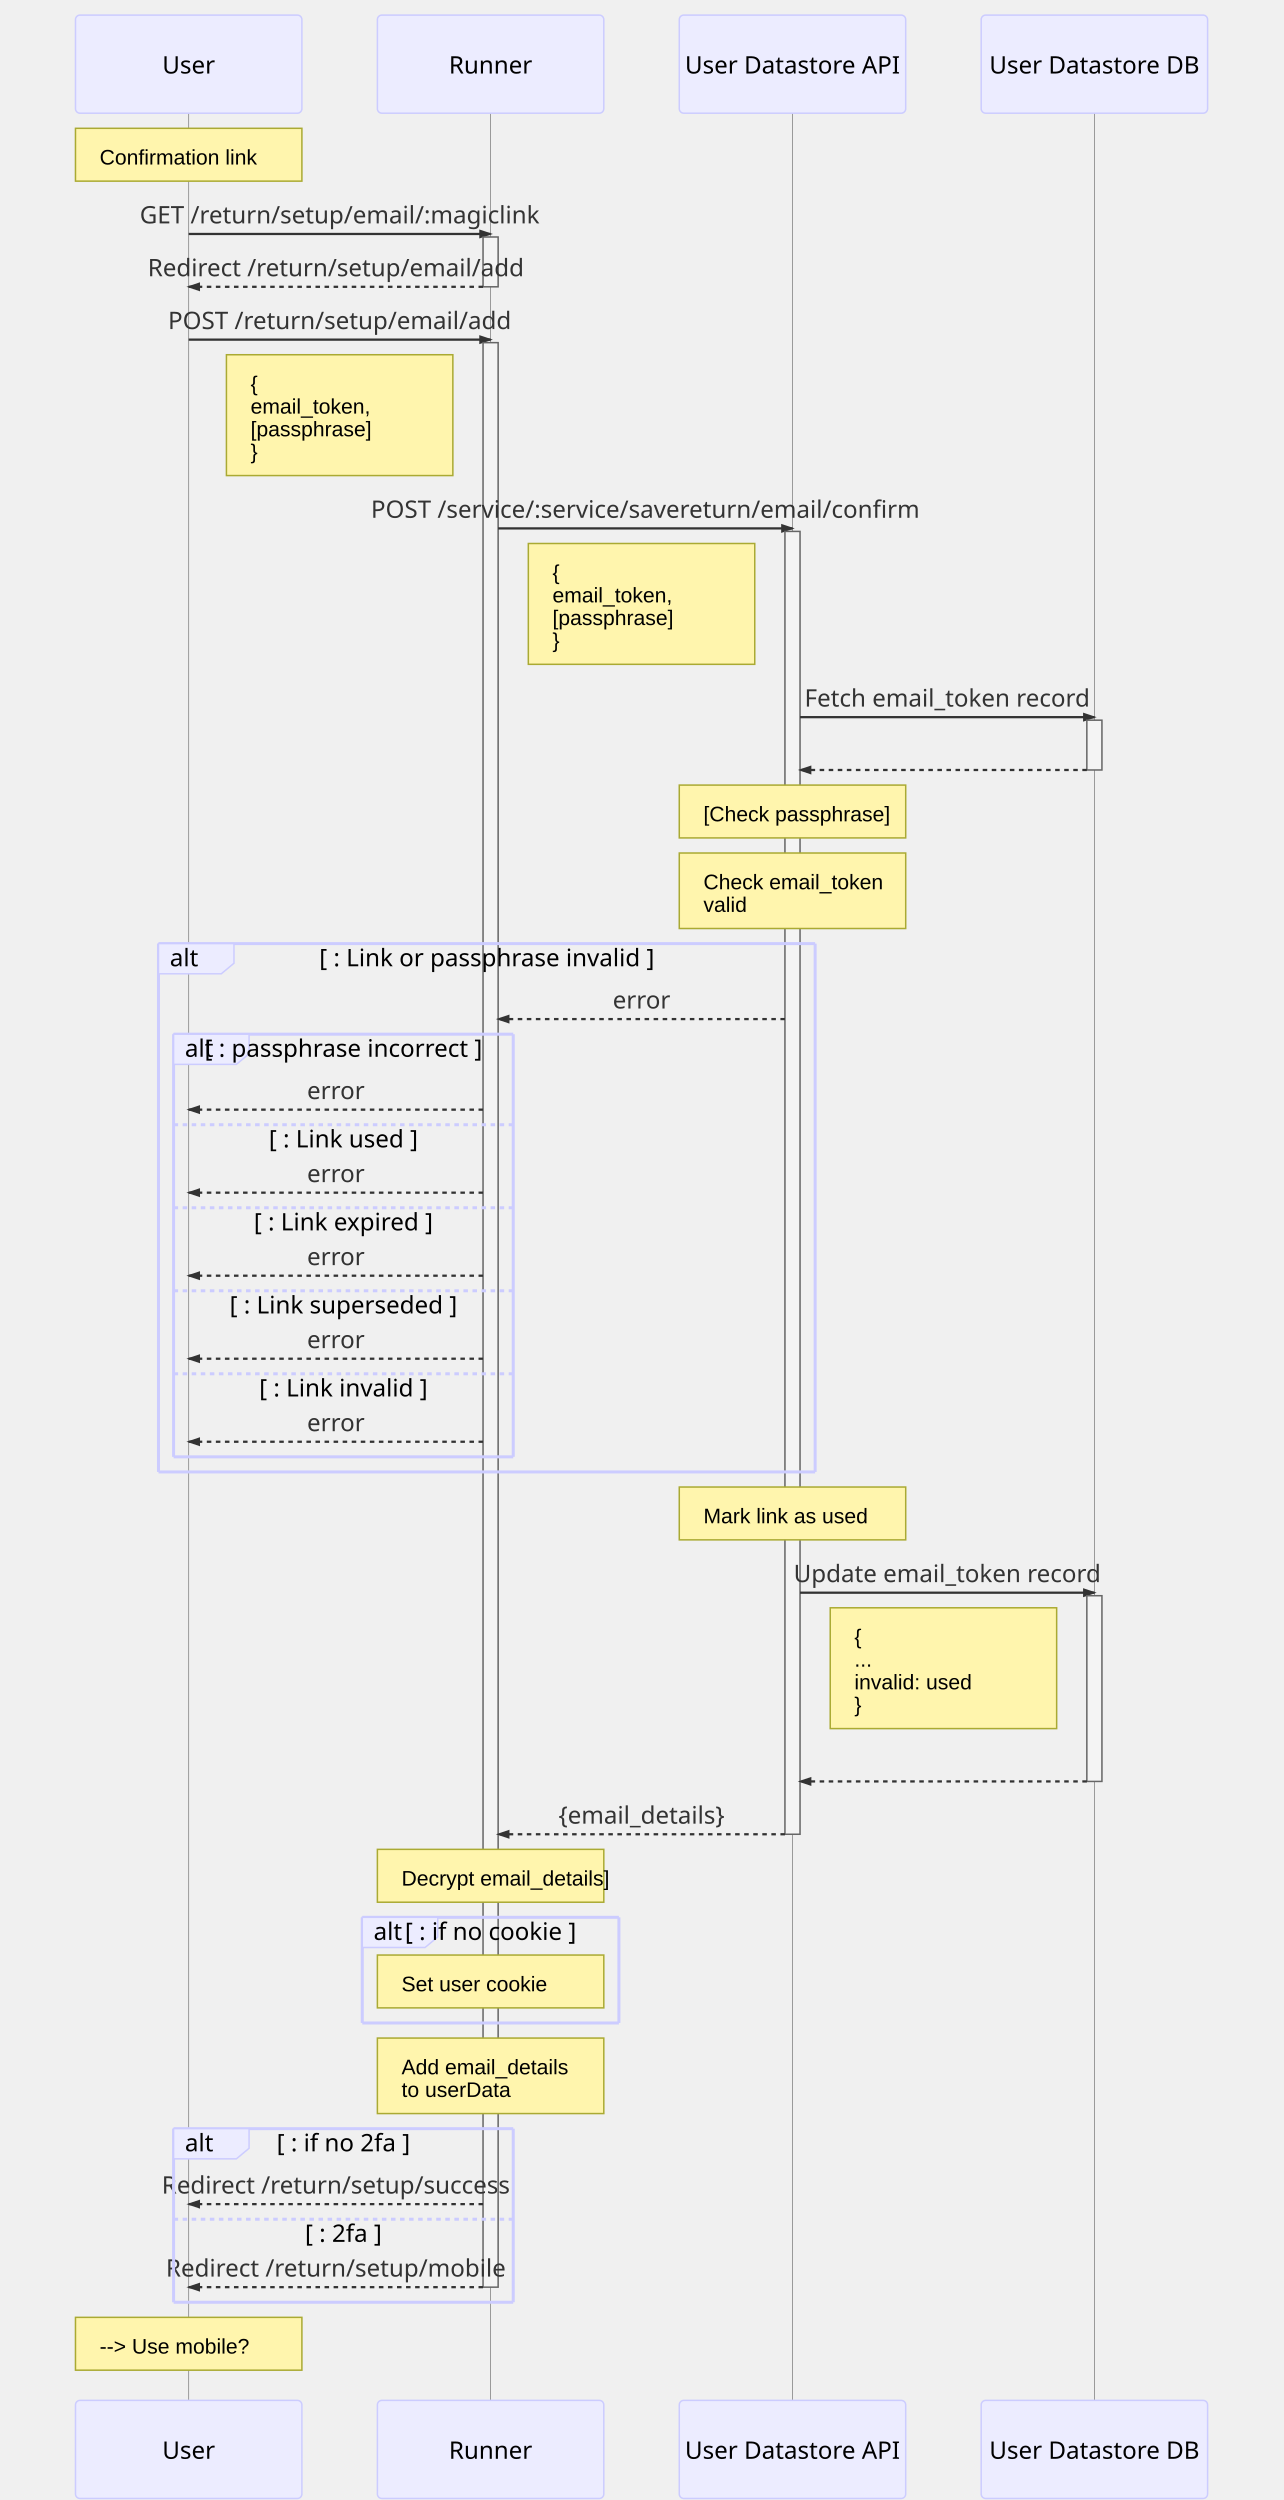
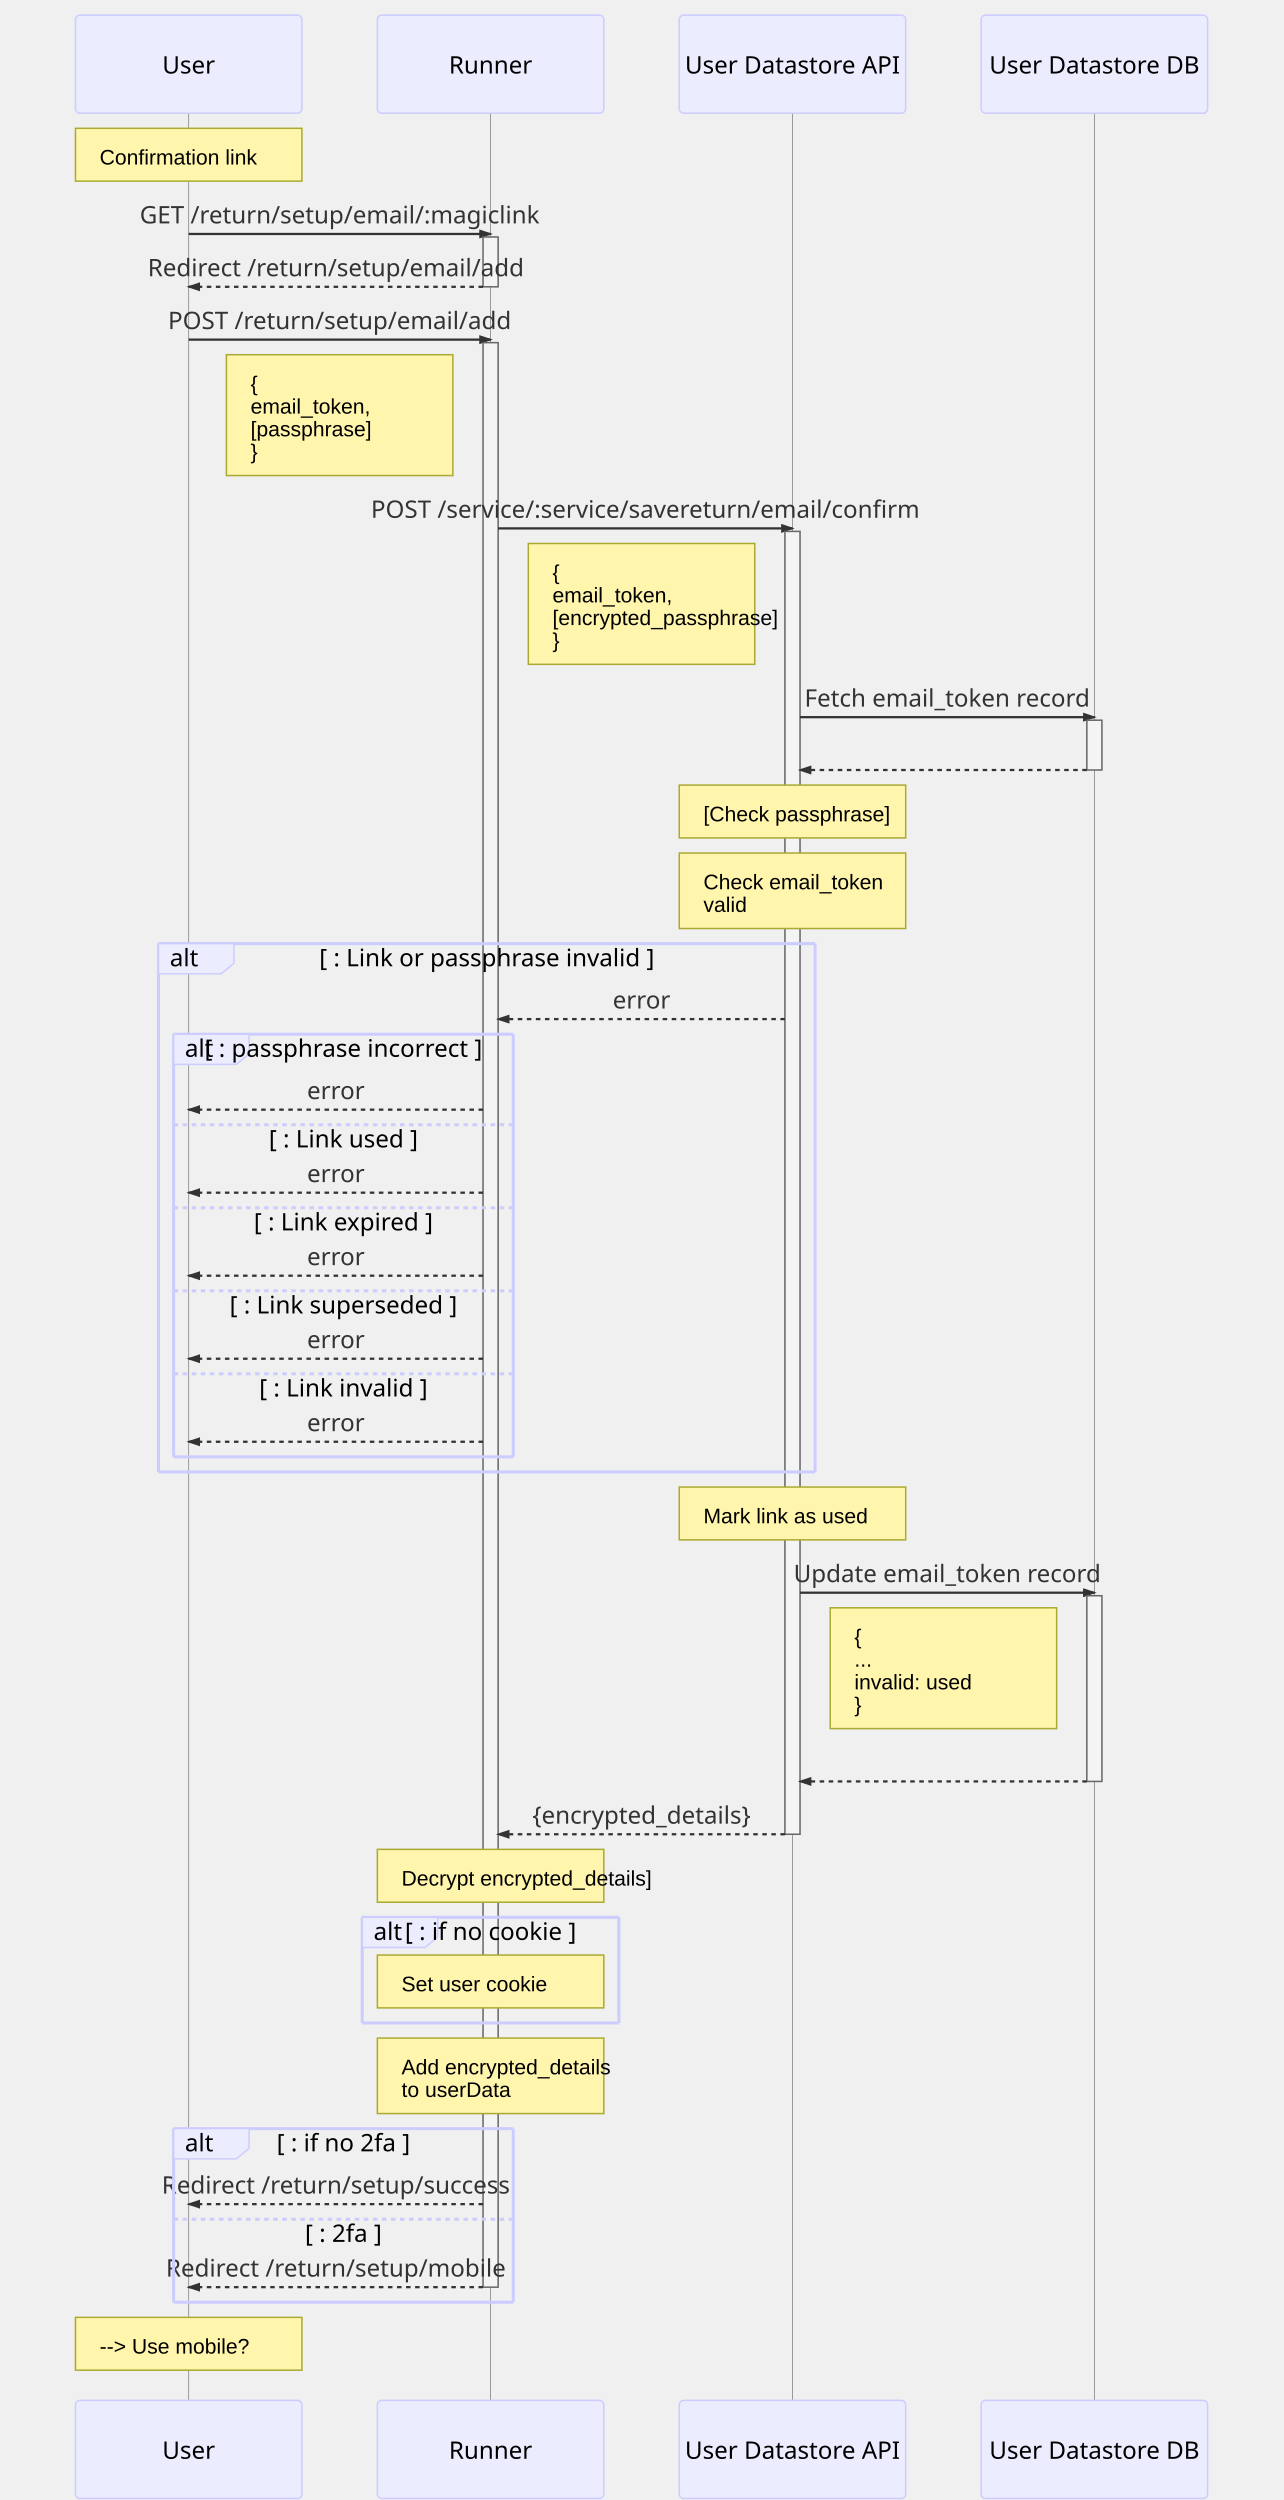
- <svg xmlns="http://www.w3.org/2000/svg" id="mermaid-1555601983694" width="100%" height="100%" style="max-width:850px;" viewBox="-50 -10 850 1656.172">
-   <style>#mermaid-1555601983694 .label{font-family:trebuchet ms,verdana,arial;color:#333}#mermaid-1555601983694 .node circle,#mermaid-1555601983694 .node ellipse,#mermaid-1555601983694 .node polygon,#mermaid-1555601983694 .node rect{fill:#ececff;stroke:#9370db;stroke-width:1px}#mermaid-1555601983694 .node.clickable{cursor:pointer}#mermaid-1555601983694 .arrowheadPath{fill:#333}#mermaid-1555601983694 .edgePath .path{stroke:#333;stroke-width:1.5px}#mermaid-1555601983694 .edgeLabel{background-color:#e8e8e8}#mermaid-1555601983694 .cluster rect{fill:#ffffde!important;stroke:#aa3!important;stroke-width:1px!important}#mermaid-1555601983694 .cluster text{fill:#333}#mermaid-1555601983694 div.mermaidTooltip{position:absolute;text-align:center;max-width:200px;padding:2px;font-family:trebuchet ms,verdana,arial;font-size:12px;background:#ffffde;border:1px solid #aa3;border-radius:2px;pointer-events:none;z-index:100}#mermaid-1555601983694 .actor{stroke:#ccf;fill:#ececff}#mermaid-1555601983694 text.actor{fill:#000;stroke:none}#mermaid-1555601983694 .actor-line{stroke:grey}#mermaid-1555601983694 .messageLine0{marker-end:"url(#arrowhead)"}#mermaid-1555601983694 .messageLine0,#mermaid-1555601983694 .messageLine1{stroke-width:1.5;stroke-dasharray:"2 2";stroke:#333}#mermaid-1555601983694 #arrowhead{fill:#333}#mermaid-1555601983694 #crosshead path{fill:#333!important;stroke:#333!important}#mermaid-1555601983694 .messageText{fill:#333;stroke:none}#mermaid-1555601983694 .labelBox{stroke:#ccf;fill:#ececff}#mermaid-1555601983694 .labelText,#mermaid-1555601983694 .loopText{fill:#000;stroke:none}#mermaid-1555601983694 .loopLine{stroke-width:2;stroke-dasharray:"2 2";marker-end:"url(#arrowhead)";stroke:#ccf}#mermaid-1555601983694 .note{stroke:#aa3;fill:#fff5ad}#mermaid-1555601983694 .noteText{fill:#000;stroke:none;font-family:trebuchet ms,verdana,arial;font-size:14px}#mermaid-1555601983694 .section{stroke:none;opacity:.2}#mermaid-1555601983694 .section0{fill:rgba(102,102,255,.49)}#mermaid-1555601983694 .section2{fill:#fff400}#mermaid-1555601983694 .section1,#mermaid-1555601983694 .section3{fill:#fff;opacity:.2}#mermaid-1555601983694 .sectionTitle0,#mermaid-1555601983694 .sectionTitle1,#mermaid-1555601983694 .sectionTitle2,#mermaid-1555601983694 .sectionTitle3{fill:#333}#mermaid-1555601983694 .sectionTitle{text-anchor:start;font-size:11px;text-height:14px}#mermaid-1555601983694 .grid .tick{stroke:#d3d3d3;opacity:.3;shape-rendering:crispEdges}#mermaid-1555601983694 .grid path{stroke-width:0}#mermaid-1555601983694 .today{fill:none;stroke:red;stroke-width:2px}#mermaid-1555601983694 .task{stroke-width:2}#mermaid-1555601983694 .taskText{text-anchor:middle;font-size:11px}#mermaid-1555601983694 .taskTextOutsideRight{fill:#000;text-anchor:start;font-size:11px}#mermaid-1555601983694 .taskTextOutsideLeft{fill:#000;text-anchor:end;font-size:11px}#mermaid-1555601983694 .taskText0,#mermaid-1555601983694 .taskText1,#mermaid-1555601983694 .taskText2,#mermaid-1555601983694 .taskText3{fill:#fff}#mermaid-1555601983694 .task0,#mermaid-1555601983694 .task1,#mermaid-1555601983694 .task2,#mermaid-1555601983694 .task3{fill:#8a90dd;stroke:#534fbc}#mermaid-1555601983694 .taskTextOutside0,#mermaid-1555601983694 .taskTextOutside1,#mermaid-1555601983694 .taskTextOutside2,#mermaid-1555601983694 .taskTextOutside3{fill:#000}#mermaid-1555601983694 .active0,#mermaid-1555601983694 .active1,#mermaid-1555601983694 .active2,#mermaid-1555601983694 .active3{fill:#bfc7ff;stroke:#534fbc}#mermaid-1555601983694 .activeText0,#mermaid-1555601983694 .activeText1,#mermaid-1555601983694 .activeText2,#mermaid-1555601983694 .activeText3{fill:#000!important}#mermaid-1555601983694 .done0,#mermaid-1555601983694 .done1,#mermaid-1555601983694 .done2,#mermaid-1555601983694 .done3{stroke:grey;fill:#d3d3d3;stroke-width:2}#mermaid-1555601983694 .doneText0,#mermaid-1555601983694 .doneText1,#mermaid-1555601983694 .doneText2,#mermaid-1555601983694 .doneText3{fill:#000!important}#mermaid-1555601983694 .crit0,#mermaid-1555601983694 .crit1,#mermaid-1555601983694 .crit2,#mermaid-1555601983694 .crit3{stroke:#f88;fill:red;stroke-width:2}#mermaid-1555601983694 .activeCrit0,#mermaid-1555601983694 .activeCrit1,#mermaid-1555601983694 .activeCrit2,#mermaid-1555601983694 .activeCrit3{stroke:#f88;fill:#bfc7ff;stroke-width:2}#mermaid-1555601983694 .doneCrit0,#mermaid-1555601983694 .doneCrit1,#mermaid-1555601983694 .doneCrit2,#mermaid-1555601983694 .doneCrit3{stroke:#f88;fill:#d3d3d3;stroke-width:2;cursor:pointer;shape-rendering:crispEdges}#mermaid-1555601983694 .activeCritText0,#mermaid-1555601983694 .activeCritText1,#mermaid-1555601983694 .activeCritText2,#mermaid-1555601983694 .activeCritText3,#mermaid-1555601983694 .doneCritText0,#mermaid-1555601983694 .doneCritText1,#mermaid-1555601983694 .doneCritText2,#mermaid-1555601983694 .doneCritText3{fill:#000!important}#mermaid-1555601983694 .titleText{text-anchor:middle;font-size:18px;fill:#000}#mermaid-1555601983694 g.classGroup text{fill:#9370db;stroke:none;font-family:trebuchet ms,verdana,arial;font-size:10px}#mermaid-1555601983694 g.classGroup rect{fill:#ececff;stroke:#9370db}#mermaid-1555601983694 g.classGroup line{stroke:#9370db;stroke-width:1}#mermaid-1555601983694 .classLabel .box{stroke:none;stroke-width:0;fill:#ececff;opacity:.5}#mermaid-1555601983694 .classLabel .label{fill:#9370db;font-size:10px}#mermaid-1555601983694 .relation{stroke:#9370db;stroke-width:1;fill:none}#mermaid-1555601983694 #compositionEnd,#mermaid-1555601983694 #compositionStart{fill:#9370db;stroke:#9370db;stroke-width:1}#mermaid-1555601983694 #aggregationEnd,#mermaid-1555601983694 #aggregationStart{fill:#ececff;stroke:#9370db;stroke-width:1}#mermaid-1555601983694 #dependencyEnd,#mermaid-1555601983694 #dependencyStart,#mermaid-1555601983694 #extensionEnd,#mermaid-1555601983694 #extensionStart{fill:#9370db;stroke:#9370db;stroke-width:1}#mermaid-1555601983694 .branch-label,#mermaid-1555601983694 .commit-id,#mermaid-1555601983694 .commit-msg{fill:#d3d3d3;color:#d3d3d3}</style>
-   <style>#mermaid-1555601983694 {
+ <svg xmlns="http://www.w3.org/2000/svg" id="mermaid-1557232619826" width="100%" height="100%" style="max-width:850px;" viewBox="-50 -10 850 1656.188">
+   <style>#mermaid-1557232619826 .label{font-family:trebuchet ms,verdana,arial;color:#333}#mermaid-1557232619826 .node circle,#mermaid-1557232619826 .node ellipse,#mermaid-1557232619826 .node polygon,#mermaid-1557232619826 .node rect{fill:#ececff;stroke:#9370db;stroke-width:1px}#mermaid-1557232619826 .node.clickable{cursor:pointer}#mermaid-1557232619826 .arrowheadPath{fill:#333}#mermaid-1557232619826 .edgePath .path{stroke:#333;stroke-width:1.5px}#mermaid-1557232619826 .edgeLabel{background-color:#e8e8e8}#mermaid-1557232619826 .cluster rect{fill:#ffffde!important;stroke:#aa3!important;stroke-width:1px!important}#mermaid-1557232619826 .cluster text{fill:#333}#mermaid-1557232619826 div.mermaidTooltip{position:absolute;text-align:center;max-width:200px;padding:2px;font-family:trebuchet ms,verdana,arial;font-size:12px;background:#ffffde;border:1px solid #aa3;border-radius:2px;pointer-events:none;z-index:100}#mermaid-1557232619826 .actor{stroke:#ccf;fill:#ececff}#mermaid-1557232619826 text.actor{fill:#000;stroke:none}#mermaid-1557232619826 .actor-line{stroke:grey}#mermaid-1557232619826 .messageLine0{marker-end:"url(#arrowhead)"}#mermaid-1557232619826 .messageLine0,#mermaid-1557232619826 .messageLine1{stroke-width:1.5;stroke-dasharray:"2 2";stroke:#333}#mermaid-1557232619826 #arrowhead{fill:#333}#mermaid-1557232619826 #crosshead path{fill:#333!important;stroke:#333!important}#mermaid-1557232619826 .messageText{fill:#333;stroke:none}#mermaid-1557232619826 .labelBox{stroke:#ccf;fill:#ececff}#mermaid-1557232619826 .labelText,#mermaid-1557232619826 .loopText{fill:#000;stroke:none}#mermaid-1557232619826 .loopLine{stroke-width:2;stroke-dasharray:"2 2";marker-end:"url(#arrowhead)";stroke:#ccf}#mermaid-1557232619826 .note{stroke:#aa3;fill:#fff5ad}#mermaid-1557232619826 .noteText{fill:#000;stroke:none;font-family:trebuchet ms,verdana,arial;font-size:14px}#mermaid-1557232619826 .section{stroke:none;opacity:.2}#mermaid-1557232619826 .section0{fill:rgba(102,102,255,.49)}#mermaid-1557232619826 .section2{fill:#fff400}#mermaid-1557232619826 .section1,#mermaid-1557232619826 .section3{fill:#fff;opacity:.2}#mermaid-1557232619826 .sectionTitle0,#mermaid-1557232619826 .sectionTitle1,#mermaid-1557232619826 .sectionTitle2,#mermaid-1557232619826 .sectionTitle3{fill:#333}#mermaid-1557232619826 .sectionTitle{text-anchor:start;font-size:11px;text-height:14px}#mermaid-1557232619826 .grid .tick{stroke:#d3d3d3;opacity:.3;shape-rendering:crispEdges}#mermaid-1557232619826 .grid path{stroke-width:0}#mermaid-1557232619826 .today{fill:none;stroke:red;stroke-width:2px}#mermaid-1557232619826 .task{stroke-width:2}#mermaid-1557232619826 .taskText{text-anchor:middle;font-size:11px}#mermaid-1557232619826 .taskTextOutsideRight{fill:#000;text-anchor:start;font-size:11px}#mermaid-1557232619826 .taskTextOutsideLeft{fill:#000;text-anchor:end;font-size:11px}#mermaid-1557232619826 .taskText0,#mermaid-1557232619826 .taskText1,#mermaid-1557232619826 .taskText2,#mermaid-1557232619826 .taskText3{fill:#fff}#mermaid-1557232619826 .task0,#mermaid-1557232619826 .task1,#mermaid-1557232619826 .task2,#mermaid-1557232619826 .task3{fill:#8a90dd;stroke:#534fbc}#mermaid-1557232619826 .taskTextOutside0,#mermaid-1557232619826 .taskTextOutside1,#mermaid-1557232619826 .taskTextOutside2,#mermaid-1557232619826 .taskTextOutside3{fill:#000}#mermaid-1557232619826 .active0,#mermaid-1557232619826 .active1,#mermaid-1557232619826 .active2,#mermaid-1557232619826 .active3{fill:#bfc7ff;stroke:#534fbc}#mermaid-1557232619826 .activeText0,#mermaid-1557232619826 .activeText1,#mermaid-1557232619826 .activeText2,#mermaid-1557232619826 .activeText3{fill:#000!important}#mermaid-1557232619826 .done0,#mermaid-1557232619826 .done1,#mermaid-1557232619826 .done2,#mermaid-1557232619826 .done3{stroke:grey;fill:#d3d3d3;stroke-width:2}#mermaid-1557232619826 .doneText0,#mermaid-1557232619826 .doneText1,#mermaid-1557232619826 .doneText2,#mermaid-1557232619826 .doneText3{fill:#000!important}#mermaid-1557232619826 .crit0,#mermaid-1557232619826 .crit1,#mermaid-1557232619826 .crit2,#mermaid-1557232619826 .crit3{stroke:#f88;fill:red;stroke-width:2}#mermaid-1557232619826 .activeCrit0,#mermaid-1557232619826 .activeCrit1,#mermaid-1557232619826 .activeCrit2,#mermaid-1557232619826 .activeCrit3{stroke:#f88;fill:#bfc7ff;stroke-width:2}#mermaid-1557232619826 .doneCrit0,#mermaid-1557232619826 .doneCrit1,#mermaid-1557232619826 .doneCrit2,#mermaid-1557232619826 .doneCrit3{stroke:#f88;fill:#d3d3d3;stroke-width:2;cursor:pointer;shape-rendering:crispEdges}#mermaid-1557232619826 .activeCritText0,#mermaid-1557232619826 .activeCritText1,#mermaid-1557232619826 .activeCritText2,#mermaid-1557232619826 .activeCritText3,#mermaid-1557232619826 .doneCritText0,#mermaid-1557232619826 .doneCritText1,#mermaid-1557232619826 .doneCritText2,#mermaid-1557232619826 .doneCritText3{fill:#000!important}#mermaid-1557232619826 .titleText{text-anchor:middle;font-size:18px;fill:#000}#mermaid-1557232619826 g.classGroup text{fill:#9370db;stroke:none;font-family:trebuchet ms,verdana,arial;font-size:10px}#mermaid-1557232619826 g.classGroup rect{fill:#ececff;stroke:#9370db}#mermaid-1557232619826 g.classGroup line{stroke:#9370db;stroke-width:1}#mermaid-1557232619826 .classLabel .box{stroke:none;stroke-width:0;fill:#ececff;opacity:.5}#mermaid-1557232619826 .classLabel .label{fill:#9370db;font-size:10px}#mermaid-1557232619826 .relation{stroke:#9370db;stroke-width:1;fill:none}#mermaid-1557232619826 #compositionEnd,#mermaid-1557232619826 #compositionStart{fill:#9370db;stroke:#9370db;stroke-width:1}#mermaid-1557232619826 #aggregationEnd,#mermaid-1557232619826 #aggregationStart{fill:#ececff;stroke:#9370db;stroke-width:1}#mermaid-1557232619826 #dependencyEnd,#mermaid-1557232619826 #dependencyStart,#mermaid-1557232619826 #extensionEnd,#mermaid-1557232619826 #extensionStart{fill:#9370db;stroke:#9370db;stroke-width:1}#mermaid-1557232619826 .branch-label,#mermaid-1557232619826 .commit-id,#mermaid-1557232619826 .commit-msg{fill:#d3d3d3;color:#d3d3d3}</style>
+   <style>#mermaid-1557232619826 {
    color: rgb(0, 0, 0);
    font: normal normal 400 normal 16px / normal nta;
  }</style>
  <defs>
    <style type="text/css">
  [object Promise]
  </style>
  </defs>
  <g />
  <g>
-     <line id="actor0" x1="75" y1="5" x2="75" y2="1645.172" class="actor-line" stroke-width="0.5px" stroke="#999" />
+     <line id="actor0" x1="75" y1="5" x2="75" y2="1645.188" class="actor-line" stroke-width="0.5px" stroke="#999" />
    <rect x="0" y="0" fill="#eaeaea" stroke="#666" width="150" height="65" rx="3" ry="3" class="actor" />
    <text x="75" y="32.5" dominant-baseline="central" alignment-baseline="central" class="actor" style="text-anchor: middle;">
      <tspan x="75" dy="0">User</tspan>
    </text>
  </g>
  <g>
-     <line id="actor1" x1="275" y1="5" x2="275" y2="1645.172" class="actor-line" stroke-width="0.5px" stroke="#999" />
+     <line id="actor1" x1="275" y1="5" x2="275" y2="1645.188" class="actor-line" stroke-width="0.5px" stroke="#999" />
    <rect x="200" y="0" fill="#eaeaea" stroke="#666" width="150" height="65" rx="3" ry="3" class="actor" />
    <text x="275" y="32.5" dominant-baseline="central" alignment-baseline="central" class="actor" style="text-anchor: middle;">
      <tspan x="275" dy="0">Runner</tspan>
    </text>
  </g>
  <g>
-     <line id="actor2" x1="475" y1="5" x2="475" y2="1645.172" class="actor-line" stroke-width="0.5px" stroke="#999" />
+     <line id="actor2" x1="475" y1="5" x2="475" y2="1645.188" class="actor-line" stroke-width="0.5px" stroke="#999" />
    <rect x="400" y="0" fill="#eaeaea" stroke="#666" width="150" height="65" rx="3" ry="3" class="actor" />
    <text x="475" y="32.5" dominant-baseline="central" alignment-baseline="central" class="actor" style="text-anchor: middle;">
      <tspan x="475" dy="0">User Datastore API</tspan>
    </text>
  </g>
  <g>
-     <line id="actor3" x1="675" y1="5" x2="675" y2="1645.172" class="actor-line" stroke-width="0.5px" stroke="#999" />
+     <line id="actor3" x1="675" y1="5" x2="675" y2="1645.188" class="actor-line" stroke-width="0.5px" stroke="#999" />
    <rect x="600" y="0" fill="#eaeaea" stroke="#666" width="150" height="65" rx="3" ry="3" class="actor" />
    <text x="675" y="32.5" dominant-baseline="central" alignment-baseline="central" class="actor" style="text-anchor: middle;">
      <tspan x="675" dy="0">User Datastore DB</tspan>
    </text>
  </g>
  <defs>
    <marker id="arrowhead" refX="5" refY="2" markerWidth="6" markerHeight="4" orient="auto">
      <path d="M 0,0 V 4 L6,2 Z" />
    </marker>
  </defs>
  <defs>
    <marker id="crosshead" markerWidth="15" markerHeight="8" orient="auto" refX="16" refY="4">
      <path fill="black" stroke="#000000" stroke-width="1px" d="M 9,2 V 6 L16,4 Z" style="stroke-dasharray: 0, 0;" />
      <path fill="none" stroke="#000000" stroke-width="1px" d="M 0,1 L 6,7 M 6,1 L 0,7" style="stroke-dasharray: 0, 0;" />
    </marker>
  </defs>
  <g>
    <rect x="0" y="75" fill="#EDF2AE" stroke="#666" width="150" height="35" rx="0" ry="0" class="note" />
    <text x="-4" y="99" fill="black" class="noteText">
      <tspan x="16" fill="black">Confirmation link</tspan>
    </text>
  </g>
  <g>
    <text x="175" y="138" class="messageText" style="text-anchor: middle;">GET /return/setup/email/:magiclink</text>
    <line x1="75" y1="145" x2="275" y2="145" class="messageLine0" stroke-width="2" stroke="black" marker-end="url(#arrowhead)" style="fill: none;" />
  </g>
  <g>
    <rect x="270" y="147" fill="#f4f4f4" stroke="#666" width="10" height="33" rx="0" ry="0" />
  </g>
  <g>
    <text x="172.5" y="173" class="messageText" style="text-anchor: middle;">Redirect /return/setup/email/add</text>
    <line x1="270" y1="180" x2="75" y2="180" class="messageLine1" stroke-width="2" stroke="black" marker-end="url(#arrowhead)" style="stroke-dasharray: 3, 3; fill: none;" />
  </g>
  <g>
    <text x="175" y="208" class="messageText" style="text-anchor: middle;">POST /return/setup/email/add</text>
    <line x1="75" y1="215" x2="275" y2="215" class="messageLine0" stroke-width="2" stroke="black" marker-end="url(#arrowhead)" style="fill: none;" />
  </g>
  <g>
-     <rect x="270" y="217" fill="#f4f4f4" stroke="#666" width="10" height="1288.172" rx="0" ry="0" />
+     <rect x="270" y="217" fill="#f4f4f4" stroke="#666" width="10" height="1288.188" rx="0" ry="0" />
  </g>
  <g>
    <rect x="100" y="225" fill="#EDF2AE" stroke="#666" width="150" height="80.047" rx="0" ry="0" class="note" />
    <text x="96" y="249" fill="black" class="noteText">
      <tspan x="116" fill="black">{</tspan>
    </text>
    <text x="96" y="264.016" fill="black" class="noteText">
      <tspan x="116" fill="black">email_token,</tspan>
    </text>
    <text x="96" y="279.031" fill="black" class="noteText">
      <tspan x="116" fill="black">[passphrase]</tspan>
    </text>
    <text x="96" y="294.031" fill="black" class="noteText">
      <tspan x="116" fill="black">}</tspan>
    </text>
  </g>
  <g>
    <text x="377.5" y="333.047" class="messageText" style="text-anchor: middle;">POST /service/:service/savereturn/email/confirm</text>
    <line x1="280" y1="340.047" x2="475" y2="340.047" class="messageLine0" stroke-width="2" stroke="black" marker-end="url(#arrowhead)" style="fill: none;" />
  </g>
  <g>
-     <rect x="470" y="342.047" fill="#f4f4f4" stroke="#666" width="10" height="863.094" rx="0" ry="0" />
-   </g>
-   <g>
-     <rect x="300" y="350.047" fill="#EDF2AE" stroke="#666" width="150" height="80.047" rx="0" ry="0" class="note" />
+     <rect x="470" y="342.047" fill="#f4f4f4" stroke="#666" width="10" height="863.109" rx="0" ry="0" />
+   </g>
+   <g>
+     <rect x="300" y="350.047" fill="#EDF2AE" stroke="#666" width="150" height="80.062" rx="0" ry="0" class="note" />
    <text x="296" y="374.047" fill="black" class="noteText">
      <tspan x="316" fill="black">{</tspan>
    </text>
    <text x="296" y="389.062" fill="black" class="noteText">
      <tspan x="316" fill="black">email_token,</tspan>
    </text>
    <text x="296" y="404.078" fill="black" class="noteText">
-       <tspan x="316" fill="black">[passphrase]</tspan>
-     </text>
-     <text x="296" y="419.078" fill="black" class="noteText">
+       <tspan x="316" fill="black">[encrypted_passphrase]</tspan>
+     </text>
+     <text x="296" y="419.094" fill="black" class="noteText">
      <tspan x="316" fill="black">}</tspan>
    </text>
  </g>
  <g>
-     <text x="577.5" y="458.094" class="messageText" style="text-anchor: middle;">Fetch email_token record</text>
-     <line x1="480" y1="465.094" x2="675" y2="465.094" class="messageLine0" stroke-width="2" stroke="black" marker-end="url(#arrowhead)" style="fill: none;" />
-   </g>
-   <g>
-     <rect x="670" y="467.094" fill="#f4f4f4" stroke="#666" width="10" height="33" rx="0" ry="0" />
-   </g>
-   <g>
-     <text x="575" y="493.094" class="messageText" style="text-anchor: middle;" />
-     <line x1="670" y1="500.094" x2="480" y2="500.094" class="messageLine1" stroke-width="2" stroke="black" marker-end="url(#arrowhead)" style="stroke-dasharray: 3, 3; fill: none;" />
-   </g>
-   <g>
-     <rect x="400" y="510.094" fill="#EDF2AE" stroke="#666" width="150" height="35" rx="0" ry="0" class="note" />
-     <text x="396" y="534.094" fill="black" class="noteText">
+     <text x="577.5" y="458.109" class="messageText" style="text-anchor: middle;">Fetch email_token record</text>
+     <line x1="480" y1="465.109" x2="675" y2="465.109" class="messageLine0" stroke-width="2" stroke="black" marker-end="url(#arrowhead)" style="fill: none;" />
+   </g>
+   <g>
+     <rect x="670" y="467.109" fill="#f4f4f4" stroke="#666" width="10" height="33" rx="0" ry="0" />
+   </g>
+   <g>
+     <text x="575" y="493.109" class="messageText" style="text-anchor: middle;" />
+     <line x1="670" y1="500.109" x2="480" y2="500.109" class="messageLine1" stroke-width="2" stroke="black" marker-end="url(#arrowhead)" style="stroke-dasharray: 3, 3; fill: none;" />
+   </g>
+   <g>
+     <rect x="400" y="510.109" fill="#EDF2AE" stroke="#666" width="150" height="35" rx="0" ry="0" class="note" />
+     <text x="396" y="534.109" fill="black" class="noteText">
      <tspan x="416" fill="black">[Check passphrase]</tspan>
    </text>
  </g>
  <g>
-     <rect x="400" y="555.094" fill="#EDF2AE" stroke="#666" width="150" height="50.016" rx="0" ry="0" class="note" />
-     <text x="396" y="579.094" fill="black" class="noteText">
+     <rect x="400" y="555.109" fill="#EDF2AE" stroke="#666" width="150" height="50.016" rx="0" ry="0" class="note" />
+     <text x="396" y="579.109" fill="black" class="noteText">
      <tspan x="416" fill="black">Check email_token </tspan>
    </text>
-     <text x="396" y="594.109" fill="black" class="noteText">
+     <text x="396" y="594.125" fill="black" class="noteText">
      <tspan x="416" fill="black">valid</tspan>
    </text>
  </g>
  <g>
-     <text x="375" y="658.109" class="messageText" style="text-anchor: middle;">error</text>
-     <line x1="470" y1="665.109" x2="280" y2="665.109" class="messageLine1" stroke-width="2" stroke="black" marker-end="url(#arrowhead)" style="stroke-dasharray: 3, 3; fill: none;" />
-   </g>
-   <g>
-     <text x="172.5" y="718.109" class="messageText" style="text-anchor: middle;">error</text>
-     <line x1="270" y1="725.109" x2="75" y2="725.109" class="messageLine1" stroke-width="2" stroke="black" marker-end="url(#arrowhead)" style="stroke-dasharray: 3, 3; fill: none;" />
-   </g>
-   <g>
-     <text x="172.5" y="773.109" class="messageText" style="text-anchor: middle;">error</text>
-     <line x1="270" y1="780.109" x2="75" y2="780.109" class="messageLine1" stroke-width="2" stroke="black" marker-end="url(#arrowhead)" style="stroke-dasharray: 3, 3; fill: none;" />
-   </g>
-   <g>
-     <text x="172.5" y="828.109" class="messageText" style="text-anchor: middle;">error</text>
-     <line x1="270" y1="835.109" x2="75" y2="835.109" class="messageLine1" stroke-width="2" stroke="black" marker-end="url(#arrowhead)" style="stroke-dasharray: 3, 3; fill: none;" />
-   </g>
-   <g>
-     <text x="172.5" y="883.109" class="messageText" style="text-anchor: middle;">error</text>
-     <line x1="270" y1="890.109" x2="75" y2="890.109" class="messageLine1" stroke-width="2" stroke="black" marker-end="url(#arrowhead)" style="stroke-dasharray: 3, 3; fill: none;" />
-   </g>
-   <g>
-     <text x="172.5" y="938.109" class="messageText" style="text-anchor: middle;">error</text>
-     <line x1="270" y1="945.109" x2="75" y2="945.109" class="messageLine1" stroke-width="2" stroke="black" marker-end="url(#arrowhead)" style="stroke-dasharray: 3, 3; fill: none;" />
-   </g>
-   <g>
-     <line x1="65" y1="675.109" x2="290" y2="675.109" class="loopLine" />
-     <line x1="290" y1="675.109" x2="290" y2="955.109" class="loopLine" />
-     <line x1="65" y1="955.109" x2="290" y2="955.109" class="loopLine" />
-     <line x1="65" y1="675.109" x2="65" y2="955.109" class="loopLine" />
-     <line x1="65" y1="735.109" x2="290" y2="735.109" class="loopLine" style="stroke-dasharray: 3, 3;" />
-     <line x1="65" y1="790.109" x2="290" y2="790.109" class="loopLine" style="stroke-dasharray: 3, 3;" />
-     <line x1="65" y1="845.109" x2="290" y2="845.109" class="loopLine" style="stroke-dasharray: 3, 3;" />
-     <line x1="65" y1="900.109" x2="290" y2="900.109" class="loopLine" style="stroke-dasharray: 3, 3;" />
-     <polygon points="65,675.109 115,675.109 115,688.109 106.6,695.109 65,695.109" class="labelBox" />
-     <text x="72.5" y="690.109" fill="black" class="labelText">
+     <text x="375" y="658.125" class="messageText" style="text-anchor: middle;">error</text>
+     <line x1="470" y1="665.125" x2="280" y2="665.125" class="messageLine1" stroke-width="2" stroke="black" marker-end="url(#arrowhead)" style="stroke-dasharray: 3, 3; fill: none;" />
+   </g>
+   <g>
+     <text x="172.5" y="718.125" class="messageText" style="text-anchor: middle;">error</text>
+     <line x1="270" y1="725.125" x2="75" y2="725.125" class="messageLine1" stroke-width="2" stroke="black" marker-end="url(#arrowhead)" style="stroke-dasharray: 3, 3; fill: none;" />
+   </g>
+   <g>
+     <text x="172.5" y="773.125" class="messageText" style="text-anchor: middle;">error</text>
+     <line x1="270" y1="780.125" x2="75" y2="780.125" class="messageLine1" stroke-width="2" stroke="black" marker-end="url(#arrowhead)" style="stroke-dasharray: 3, 3; fill: none;" />
+   </g>
+   <g>
+     <text x="172.5" y="828.125" class="messageText" style="text-anchor: middle;">error</text>
+     <line x1="270" y1="835.125" x2="75" y2="835.125" class="messageLine1" stroke-width="2" stroke="black" marker-end="url(#arrowhead)" style="stroke-dasharray: 3, 3; fill: none;" />
+   </g>
+   <g>
+     <text x="172.5" y="883.125" class="messageText" style="text-anchor: middle;">error</text>
+     <line x1="270" y1="890.125" x2="75" y2="890.125" class="messageLine1" stroke-width="2" stroke="black" marker-end="url(#arrowhead)" style="stroke-dasharray: 3, 3; fill: none;" />
+   </g>
+   <g>
+     <text x="172.5" y="938.125" class="messageText" style="text-anchor: middle;">error</text>
+     <line x1="270" y1="945.125" x2="75" y2="945.125" class="messageLine1" stroke-width="2" stroke="black" marker-end="url(#arrowhead)" style="stroke-dasharray: 3, 3; fill: none;" />
+   </g>
+   <g>
+     <line x1="65" y1="675.125" x2="290" y2="675.125" class="loopLine" />
+     <line x1="290" y1="675.125" x2="290" y2="955.125" class="loopLine" />
+     <line x1="65" y1="955.125" x2="290" y2="955.125" class="loopLine" />
+     <line x1="65" y1="675.125" x2="65" y2="955.125" class="loopLine" />
+     <line x1="65" y1="735.125" x2="290" y2="735.125" class="loopLine" style="stroke-dasharray: 3, 3;" />
+     <line x1="65" y1="790.125" x2="290" y2="790.125" class="loopLine" style="stroke-dasharray: 3, 3;" />
+     <line x1="65" y1="845.125" x2="290" y2="845.125" class="loopLine" style="stroke-dasharray: 3, 3;" />
+     <line x1="65" y1="900.125" x2="290" y2="900.125" class="loopLine" style="stroke-dasharray: 3, 3;" />
+     <polygon points="65,675.125 115,675.125 115,688.125 106.6,695.125 65,695.125" class="labelBox" />
+     <text x="72.5" y="690.125" fill="black" class="labelText">
      <tspan x="72.5" fill="black">alt</tspan>
    </text>
-     <text x="177.5" y="690.109" fill="black" class="loopText" style="text-anchor: middle;">
+     <text x="177.5" y="690.125" fill="black" class="loopText" style="text-anchor: middle;">
      <tspan x="177.5" fill="black">[ : passphrase incorrect ]</tspan>
    </text>
-     <text x="177.5" y="750.109" fill="black" class="loopText" style="text-anchor: middle;">
+     <text x="177.5" y="750.125" fill="black" class="loopText" style="text-anchor: middle;">
      <tspan x="177.5" fill="black">[ : Link used ]</tspan>
    </text>
-     <text x="177.5" y="805.109" fill="black" class="loopText" style="text-anchor: middle;">
+     <text x="177.5" y="805.125" fill="black" class="loopText" style="text-anchor: middle;">
      <tspan x="177.5" fill="black">[ : Link expired ]</tspan>
    </text>
-     <text x="177.5" y="860.109" fill="black" class="loopText" style="text-anchor: middle;">
+     <text x="177.5" y="860.125" fill="black" class="loopText" style="text-anchor: middle;">
      <tspan x="177.5" fill="black">[ : Link superseded ]</tspan>
    </text>
-     <text x="177.5" y="915.109" fill="black" class="loopText" style="text-anchor: middle;">
+     <text x="177.5" y="915.125" fill="black" class="loopText" style="text-anchor: middle;">
      <tspan x="177.5" fill="black">[ : Link invalid ]</tspan>
    </text>
  </g>
  <g>
-     <line x1="55" y1="615.109" x2="490" y2="615.109" class="loopLine" />
-     <line x1="490" y1="615.109" x2="490" y2="965.109" class="loopLine" />
-     <line x1="55" y1="965.109" x2="490" y2="965.109" class="loopLine" />
-     <line x1="55" y1="615.109" x2="55" y2="965.109" class="loopLine" />
-     <polygon points="55,615.109 105,615.109 105,628.109 96.6,635.109 55,635.109" class="labelBox" />
-     <text x="62.5" y="630.109" fill="black" class="labelText">
+     <line x1="55" y1="615.125" x2="490" y2="615.125" class="loopLine" />
+     <line x1="490" y1="615.125" x2="490" y2="965.125" class="loopLine" />
+     <line x1="55" y1="965.125" x2="490" y2="965.125" class="loopLine" />
+     <line x1="55" y1="615.125" x2="55" y2="965.125" class="loopLine" />
+     <polygon points="55,615.125 105,615.125 105,628.125 96.6,635.125 55,635.125" class="labelBox" />
+     <text x="62.5" y="630.125" fill="black" class="labelText">
      <tspan x="62.5" fill="black">alt</tspan>
    </text>
-     <text x="272.5" y="630.109" fill="black" class="loopText" style="text-anchor: middle;">
+     <text x="272.5" y="630.125" fill="black" class="loopText" style="text-anchor: middle;">
      <tspan x="272.5" fill="black">[ : Link or passphrase invalid ]</tspan>
    </text>
  </g>
  <g>
-     <rect x="400" y="975.109" fill="#EDF2AE" stroke="#666" width="150" height="35" rx="0" ry="0" class="note" />
-     <text x="396" y="999.109" fill="black" class="noteText">
+     <rect x="400" y="975.125" fill="#EDF2AE" stroke="#666" width="150" height="35" rx="0" ry="0" class="note" />
+     <text x="396" y="999.125" fill="black" class="noteText">
      <tspan x="416" fill="black">Mark link as used</tspan>
    </text>
  </g>
  <g>
-     <text x="577.5" y="1038.109" class="messageText" style="text-anchor: middle;">Update email_token record</text>
-     <line x1="480" y1="1045.109" x2="675" y2="1045.109" class="messageLine0" stroke-width="2" stroke="black" marker-end="url(#arrowhead)" style="fill: none;" />
-   </g>
-   <g>
-     <rect x="670" y="1047.109" fill="#f4f4f4" stroke="#666" width="10" height="123.031" rx="0" ry="0" />
-   </g>
-   <g>
-     <rect x="500" y="1055.109" fill="#EDF2AE" stroke="#666" width="150" height="80.031" rx="0" ry="0" class="note" />
-     <text x="496" y="1079.109" fill="black" class="noteText">
+     <text x="577.5" y="1038.125" class="messageText" style="text-anchor: middle;">Update email_token record</text>
+     <line x1="480" y1="1045.125" x2="675" y2="1045.125" class="messageLine0" stroke-width="2" stroke="black" marker-end="url(#arrowhead)" style="fill: none;" />
+   </g>
+   <g>
+     <rect x="670" y="1047.125" fill="#f4f4f4" stroke="#666" width="10" height="123.031" rx="0" ry="0" />
+   </g>
+   <g>
+     <rect x="500" y="1055.125" fill="#EDF2AE" stroke="#666" width="150" height="80.031" rx="0" ry="0" class="note" />
+     <text x="496" y="1079.125" fill="black" class="noteText">
      <tspan x="516" fill="black">{</tspan>
    </text>
-     <text x="496" y="1094.125" fill="black" class="noteText">
+     <text x="496" y="1094.141" fill="black" class="noteText">
      <tspan x="516" fill="black">...</tspan>
    </text>
-     <text x="496" y="1109.125" fill="black" class="noteText">
+     <text x="496" y="1109.141" fill="black" class="noteText">
      <tspan x="516" fill="black">invalid: used</tspan>
    </text>
-     <text x="496" y="1124.125" fill="black" class="noteText">
+     <text x="496" y="1124.141" fill="black" class="noteText">
      <tspan x="516" fill="black">}</tspan>
    </text>
  </g>
  <g>
-     <text x="575" y="1163.141" class="messageText" style="text-anchor: middle;" />
-     <line x1="670" y1="1170.141" x2="480" y2="1170.141" class="messageLine1" stroke-width="2" stroke="black" marker-end="url(#arrowhead)" style="stroke-dasharray: 3, 3; fill: none;" />
-   </g>
-   <g>
-     <text x="375" y="1198.141" class="messageText" style="text-anchor: middle;">{email_details}</text>
-     <line x1="470" y1="1205.141" x2="280" y2="1205.141" class="messageLine1" stroke-width="2" stroke="black" marker-end="url(#arrowhead)" style="stroke-dasharray: 3, 3; fill: none;" />
-   </g>
-   <g>
-     <rect x="200" y="1215.141" fill="#EDF2AE" stroke="#666" width="150" height="35.016" rx="0" ry="0" class="note" />
-     <text x="196" y="1239.141" fill="black" class="noteText">
-       <tspan x="216" fill="black">Decrypt email_details]</tspan>
-     </text>
-   </g>
-   <g>
-     <rect x="200" y="1285.156" fill="#EDF2AE" stroke="#666" width="150" height="35" rx="0" ry="0" class="note" />
-     <text x="196" y="1309.156" fill="black" class="noteText">
+     <text x="575" y="1163.156" class="messageText" style="text-anchor: middle;" />
+     <line x1="670" y1="1170.156" x2="480" y2="1170.156" class="messageLine1" stroke-width="2" stroke="black" marker-end="url(#arrowhead)" style="stroke-dasharray: 3, 3; fill: none;" />
+   </g>
+   <g>
+     <text x="375" y="1198.156" class="messageText" style="text-anchor: middle;">{encrypted_details}</text>
+     <line x1="470" y1="1205.156" x2="280" y2="1205.156" class="messageLine1" stroke-width="2" stroke="black" marker-end="url(#arrowhead)" style="stroke-dasharray: 3, 3; fill: none;" />
+   </g>
+   <g>
+     <rect x="200" y="1215.156" fill="#EDF2AE" stroke="#666" width="150" height="35.016" rx="0" ry="0" class="note" />
+     <text x="196" y="1239.156" fill="black" class="noteText">
+       <tspan x="216" fill="black">Decrypt encrypted_details]</tspan>
+     </text>
+   </g>
+   <g>
+     <rect x="200" y="1285.172" fill="#EDF2AE" stroke="#666" width="150" height="35" rx="0" ry="0" class="note" />
+     <text x="196" y="1309.172" fill="black" class="noteText">
      <tspan x="216" fill="black">Set user cookie</tspan>
    </text>
  </g>
  <g>
-     <line x1="190" y1="1260.156" x2="360" y2="1260.156" class="loopLine" />
-     <line x1="360" y1="1260.156" x2="360" y2="1330.156" class="loopLine" />
-     <line x1="190" y1="1330.156" x2="360" y2="1330.156" class="loopLine" />
-     <line x1="190" y1="1260.156" x2="190" y2="1330.156" class="loopLine" />
-     <polygon points="190,1260.156 240,1260.156 240,1273.156 231.6,1280.156 190,1280.156" class="labelBox" />
-     <text x="197.5" y="1275.156" fill="black" class="labelText">
+     <line x1="190" y1="1260.172" x2="360" y2="1260.172" class="loopLine" />
+     <line x1="360" y1="1260.172" x2="360" y2="1330.172" class="loopLine" />
+     <line x1="190" y1="1330.172" x2="360" y2="1330.172" class="loopLine" />
+     <line x1="190" y1="1260.172" x2="190" y2="1330.172" class="loopLine" />
+     <polygon points="190,1260.172 240,1260.172 240,1273.172 231.6,1280.172 190,1280.172" class="labelBox" />
+     <text x="197.5" y="1275.172" fill="black" class="labelText">
      <tspan x="197.5" fill="black">alt</tspan>
    </text>
-     <text x="275" y="1275.156" fill="black" class="loopText" style="text-anchor: middle;">
+     <text x="275" y="1275.172" fill="black" class="loopText" style="text-anchor: middle;">
      <tspan x="275" fill="black">[ : if no cookie ]</tspan>
    </text>
  </g>
  <g>
-     <rect x="200" y="1340.156" fill="#EDF2AE" stroke="#666" width="150" height="50.016" rx="0" ry="0" class="note" />
-     <text x="196" y="1364.156" fill="black" class="noteText">
-       <tspan x="216" fill="black">Add email_details</tspan>
-     </text>
-     <text x="196" y="1379.172" fill="black" class="noteText">
+     <rect x="200" y="1340.172" fill="#EDF2AE" stroke="#666" width="150" height="50.016" rx="0" ry="0" class="note" />
+     <text x="196" y="1364.172" fill="black" class="noteText">
+       <tspan x="216" fill="black">Add encrypted_details</tspan>
+     </text>
+     <text x="196" y="1379.188" fill="black" class="noteText">
      <tspan x="216" fill="black">to userData</tspan>
    </text>
  </g>
  <g>
-     <text x="172.5" y="1443.172" class="messageText" style="text-anchor: middle;">Redirect /return/setup/success</text>
-     <line x1="270" y1="1450.172" x2="75" y2="1450.172" class="messageLine1" stroke-width="2" stroke="black" marker-end="url(#arrowhead)" style="stroke-dasharray: 3, 3; fill: none;" />
-   </g>
-   <g>
-     <text x="172.5" y="1498.172" class="messageText" style="text-anchor: middle;">Redirect /return/setup/mobile</text>
-     <line x1="270" y1="1505.172" x2="75" y2="1505.172" class="messageLine1" stroke-width="2" stroke="black" marker-end="url(#arrowhead)" style="stroke-dasharray: 3, 3; fill: none;" />
-   </g>
-   <g>
-     <line x1="65" y1="1400.172" x2="290" y2="1400.172" class="loopLine" />
-     <line x1="290" y1="1400.172" x2="290" y2="1515.172" class="loopLine" />
-     <line x1="65" y1="1515.172" x2="290" y2="1515.172" class="loopLine" />
-     <line x1="65" y1="1400.172" x2="65" y2="1515.172" class="loopLine" />
-     <line x1="65" y1="1460.172" x2="290" y2="1460.172" class="loopLine" style="stroke-dasharray: 3, 3;" />
-     <polygon points="65,1400.172 115,1400.172 115,1413.172 106.6,1420.172 65,1420.172" class="labelBox" />
-     <text x="72.5" y="1415.172" fill="black" class="labelText">
+     <text x="172.5" y="1443.188" class="messageText" style="text-anchor: middle;">Redirect /return/setup/success</text>
+     <line x1="270" y1="1450.188" x2="75" y2="1450.188" class="messageLine1" stroke-width="2" stroke="black" marker-end="url(#arrowhead)" style="stroke-dasharray: 3, 3; fill: none;" />
+   </g>
+   <g>
+     <text x="172.5" y="1498.188" class="messageText" style="text-anchor: middle;">Redirect /return/setup/mobile</text>
+     <line x1="270" y1="1505.188" x2="75" y2="1505.188" class="messageLine1" stroke-width="2" stroke="black" marker-end="url(#arrowhead)" style="stroke-dasharray: 3, 3; fill: none;" />
+   </g>
+   <g>
+     <line x1="65" y1="1400.188" x2="290" y2="1400.188" class="loopLine" />
+     <line x1="290" y1="1400.188" x2="290" y2="1515.188" class="loopLine" />
+     <line x1="65" y1="1515.188" x2="290" y2="1515.188" class="loopLine" />
+     <line x1="65" y1="1400.188" x2="65" y2="1515.188" class="loopLine" />
+     <line x1="65" y1="1460.188" x2="290" y2="1460.188" class="loopLine" style="stroke-dasharray: 3, 3;" />
+     <polygon points="65,1400.188 115,1400.188 115,1413.188 106.6,1420.188 65,1420.188" class="labelBox" />
+     <text x="72.5" y="1415.188" fill="black" class="labelText">
      <tspan x="72.5" fill="black">alt</tspan>
    </text>
-     <text x="177.5" y="1415.172" fill="black" class="loopText" style="text-anchor: middle;">
+     <text x="177.5" y="1415.188" fill="black" class="loopText" style="text-anchor: middle;">
      <tspan x="177.5" fill="black">[ : if no 2fa ]</tspan>
    </text>
-     <text x="177.5" y="1475.172" fill="black" class="loopText" style="text-anchor: middle;">
+     <text x="177.5" y="1475.188" fill="black" class="loopText" style="text-anchor: middle;">
      <tspan x="177.5" fill="black">[ : 2fa ]</tspan>
    </text>
  </g>
  <g>
-     <rect x="0" y="1525.172" fill="#EDF2AE" stroke="#666" width="150" height="35" rx="0" ry="0" class="note" />
-     <text x="-4" y="1549.172" fill="black" class="noteText">
+     <rect x="0" y="1525.188" fill="#EDF2AE" stroke="#666" width="150" height="35" rx="0" ry="0" class="note" />
+     <text x="-4" y="1549.188" fill="black" class="noteText">
      <tspan x="16" fill="black">--&gt; Use mobile?</tspan>
    </text>
  </g>
  <g>
-     <rect x="0" y="1580.172" fill="#eaeaea" stroke="#666" width="150" height="65" rx="3" ry="3" class="actor" />
-     <text x="75" y="1612.672" dominant-baseline="central" alignment-baseline="central" class="actor" style="text-anchor: middle;">
+     <rect x="0" y="1580.188" fill="#eaeaea" stroke="#666" width="150" height="65" rx="3" ry="3" class="actor" />
+     <text x="75" y="1612.688" dominant-baseline="central" alignment-baseline="central" class="actor" style="text-anchor: middle;">
      <tspan x="75" dy="0">User</tspan>
    </text>
  </g>
  <g>
-     <rect x="200" y="1580.172" fill="#eaeaea" stroke="#666" width="150" height="65" rx="3" ry="3" class="actor" />
-     <text x="275" y="1612.672" dominant-baseline="central" alignment-baseline="central" class="actor" style="text-anchor: middle;">
+     <rect x="200" y="1580.188" fill="#eaeaea" stroke="#666" width="150" height="65" rx="3" ry="3" class="actor" />
+     <text x="275" y="1612.688" dominant-baseline="central" alignment-baseline="central" class="actor" style="text-anchor: middle;">
      <tspan x="275" dy="0">Runner</tspan>
    </text>
  </g>
  <g>
-     <rect x="400" y="1580.172" fill="#eaeaea" stroke="#666" width="150" height="65" rx="3" ry="3" class="actor" />
-     <text x="475" y="1612.672" dominant-baseline="central" alignment-baseline="central" class="actor" style="text-anchor: middle;">
+     <rect x="400" y="1580.188" fill="#eaeaea" stroke="#666" width="150" height="65" rx="3" ry="3" class="actor" />
+     <text x="475" y="1612.688" dominant-baseline="central" alignment-baseline="central" class="actor" style="text-anchor: middle;">
      <tspan x="475" dy="0">User Datastore API</tspan>
    </text>
  </g>
  <g>
-     <rect x="600" y="1580.172" fill="#eaeaea" stroke="#666" width="150" height="65" rx="3" ry="3" class="actor" />
-     <text x="675" y="1612.672" dominant-baseline="central" alignment-baseline="central" class="actor" style="text-anchor: middle;">
+     <rect x="600" y="1580.188" fill="#eaeaea" stroke="#666" width="150" height="65" rx="3" ry="3" class="actor" />
+     <text x="675" y="1612.688" dominant-baseline="central" alignment-baseline="central" class="actor" style="text-anchor: middle;">
      <tspan x="675" dy="0">User Datastore DB</tspan>
    </text>
  </g>
</svg>
